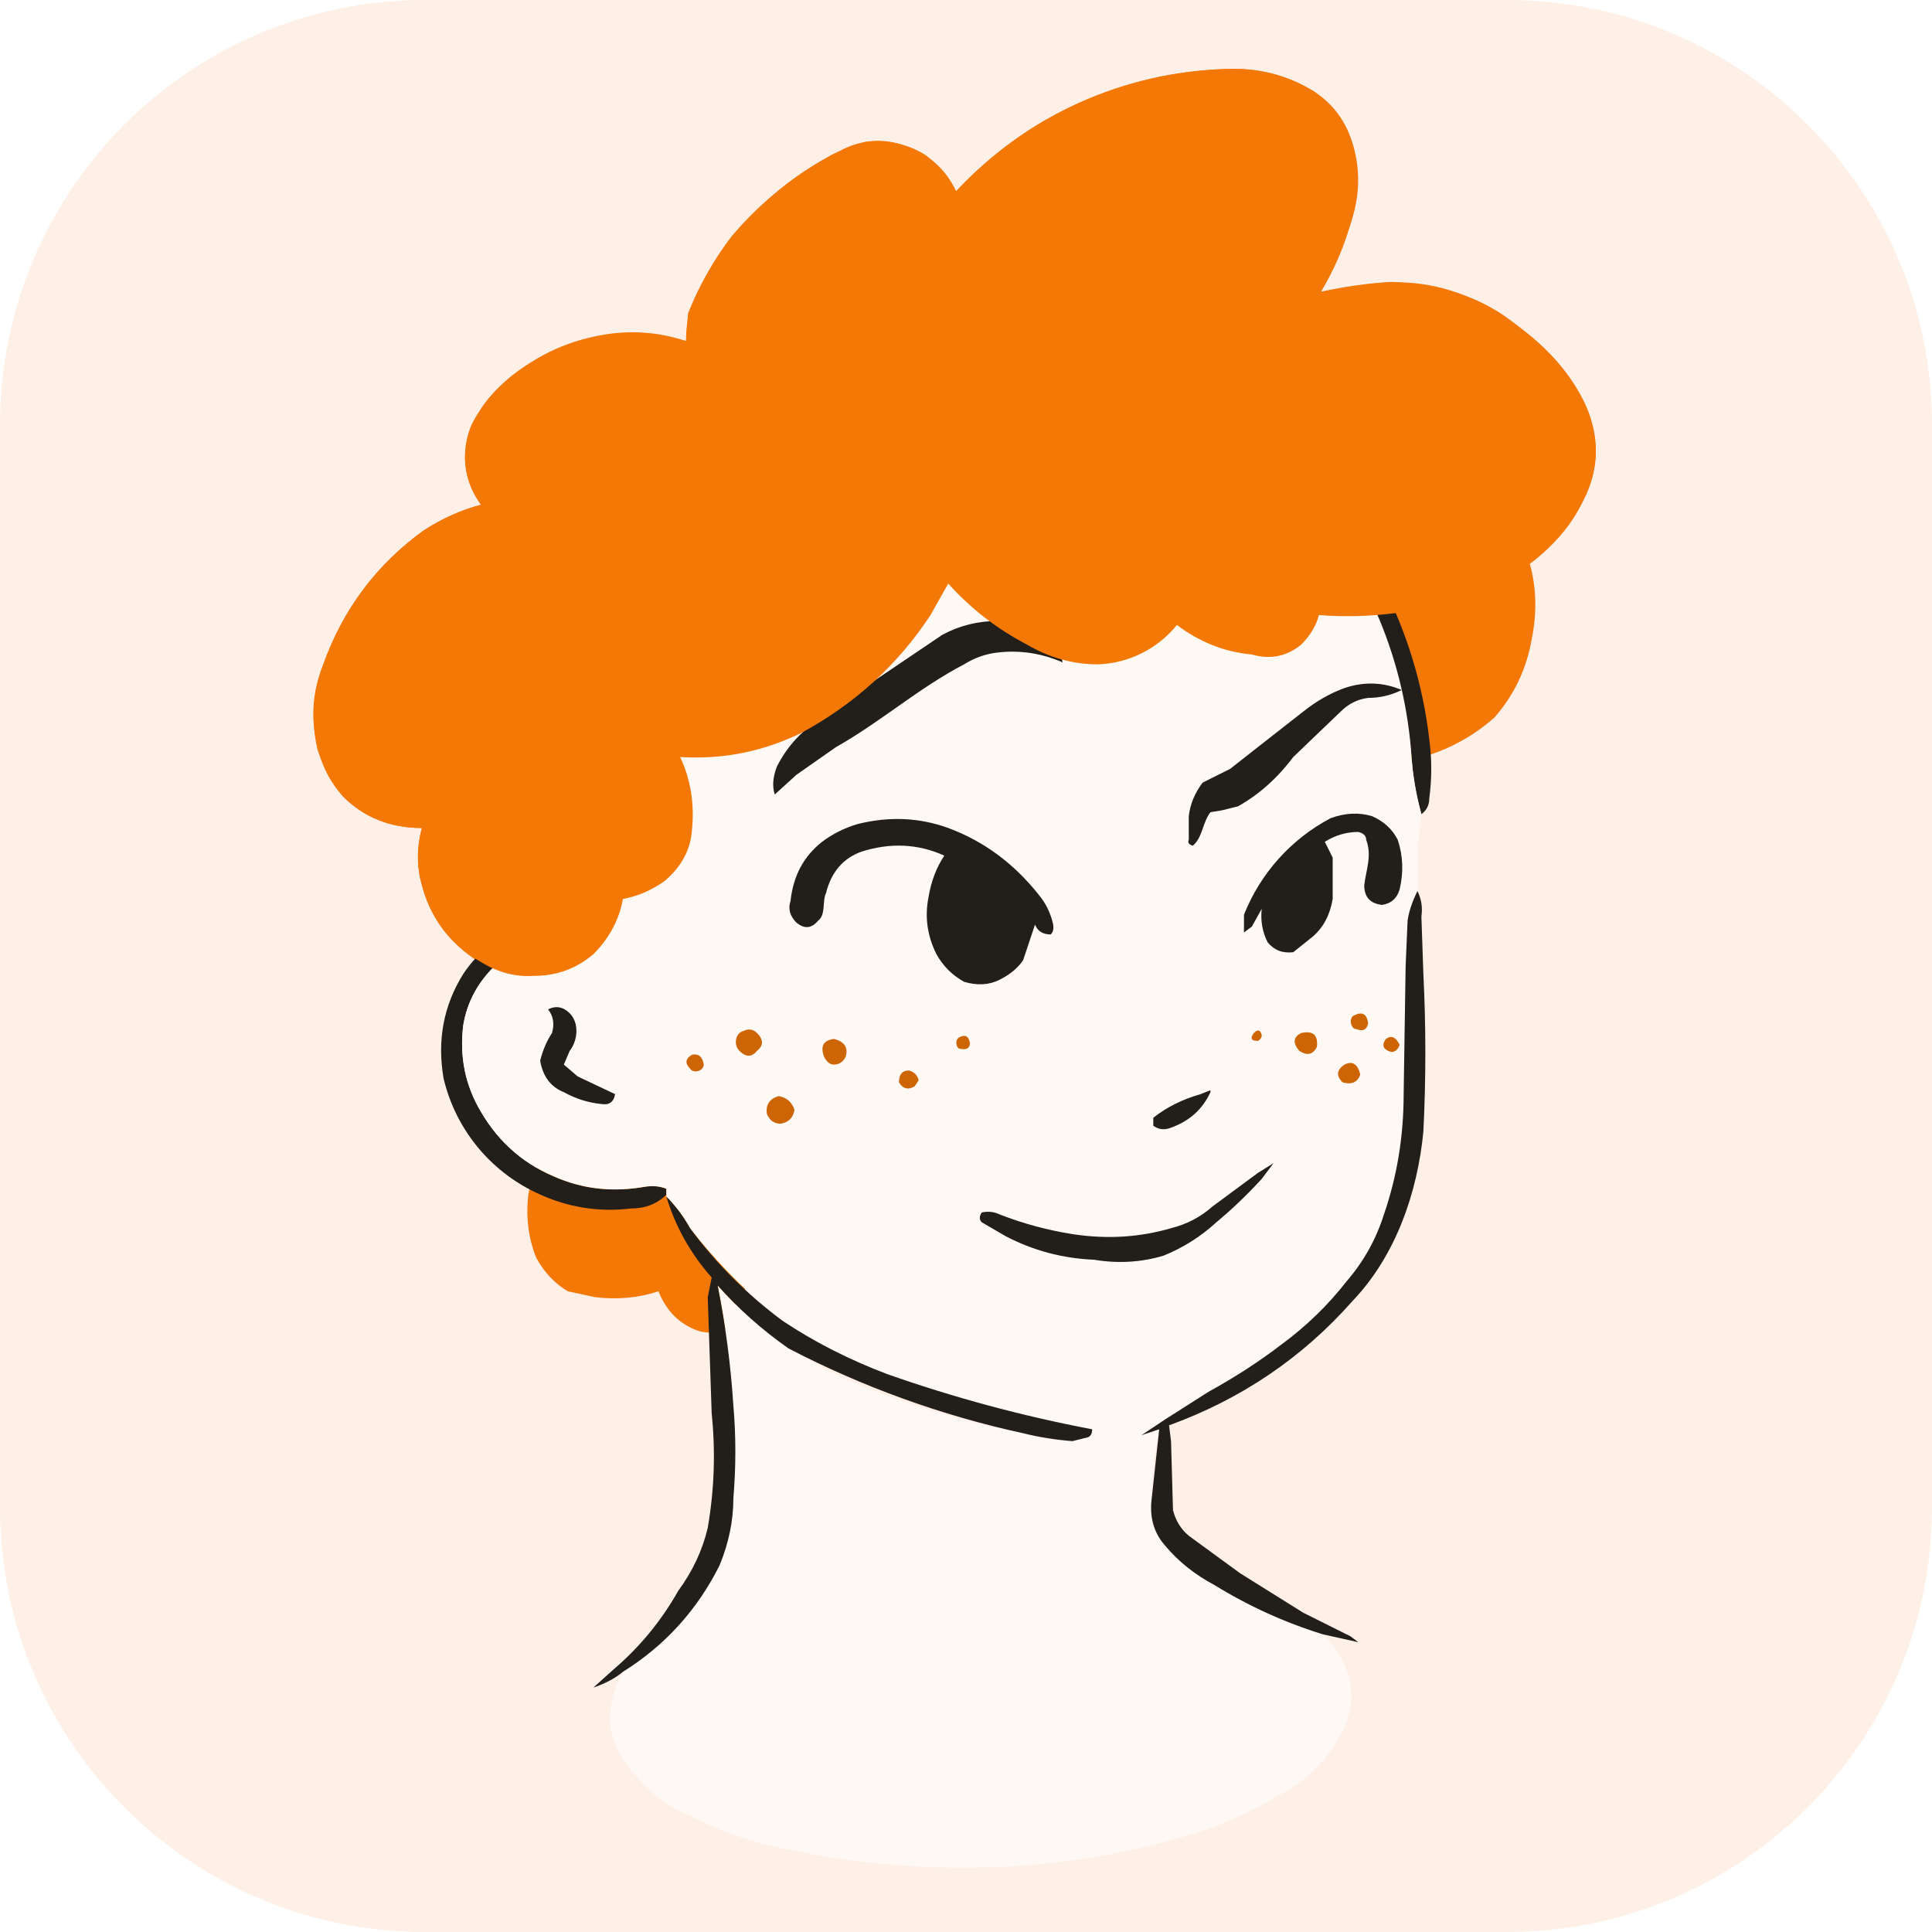
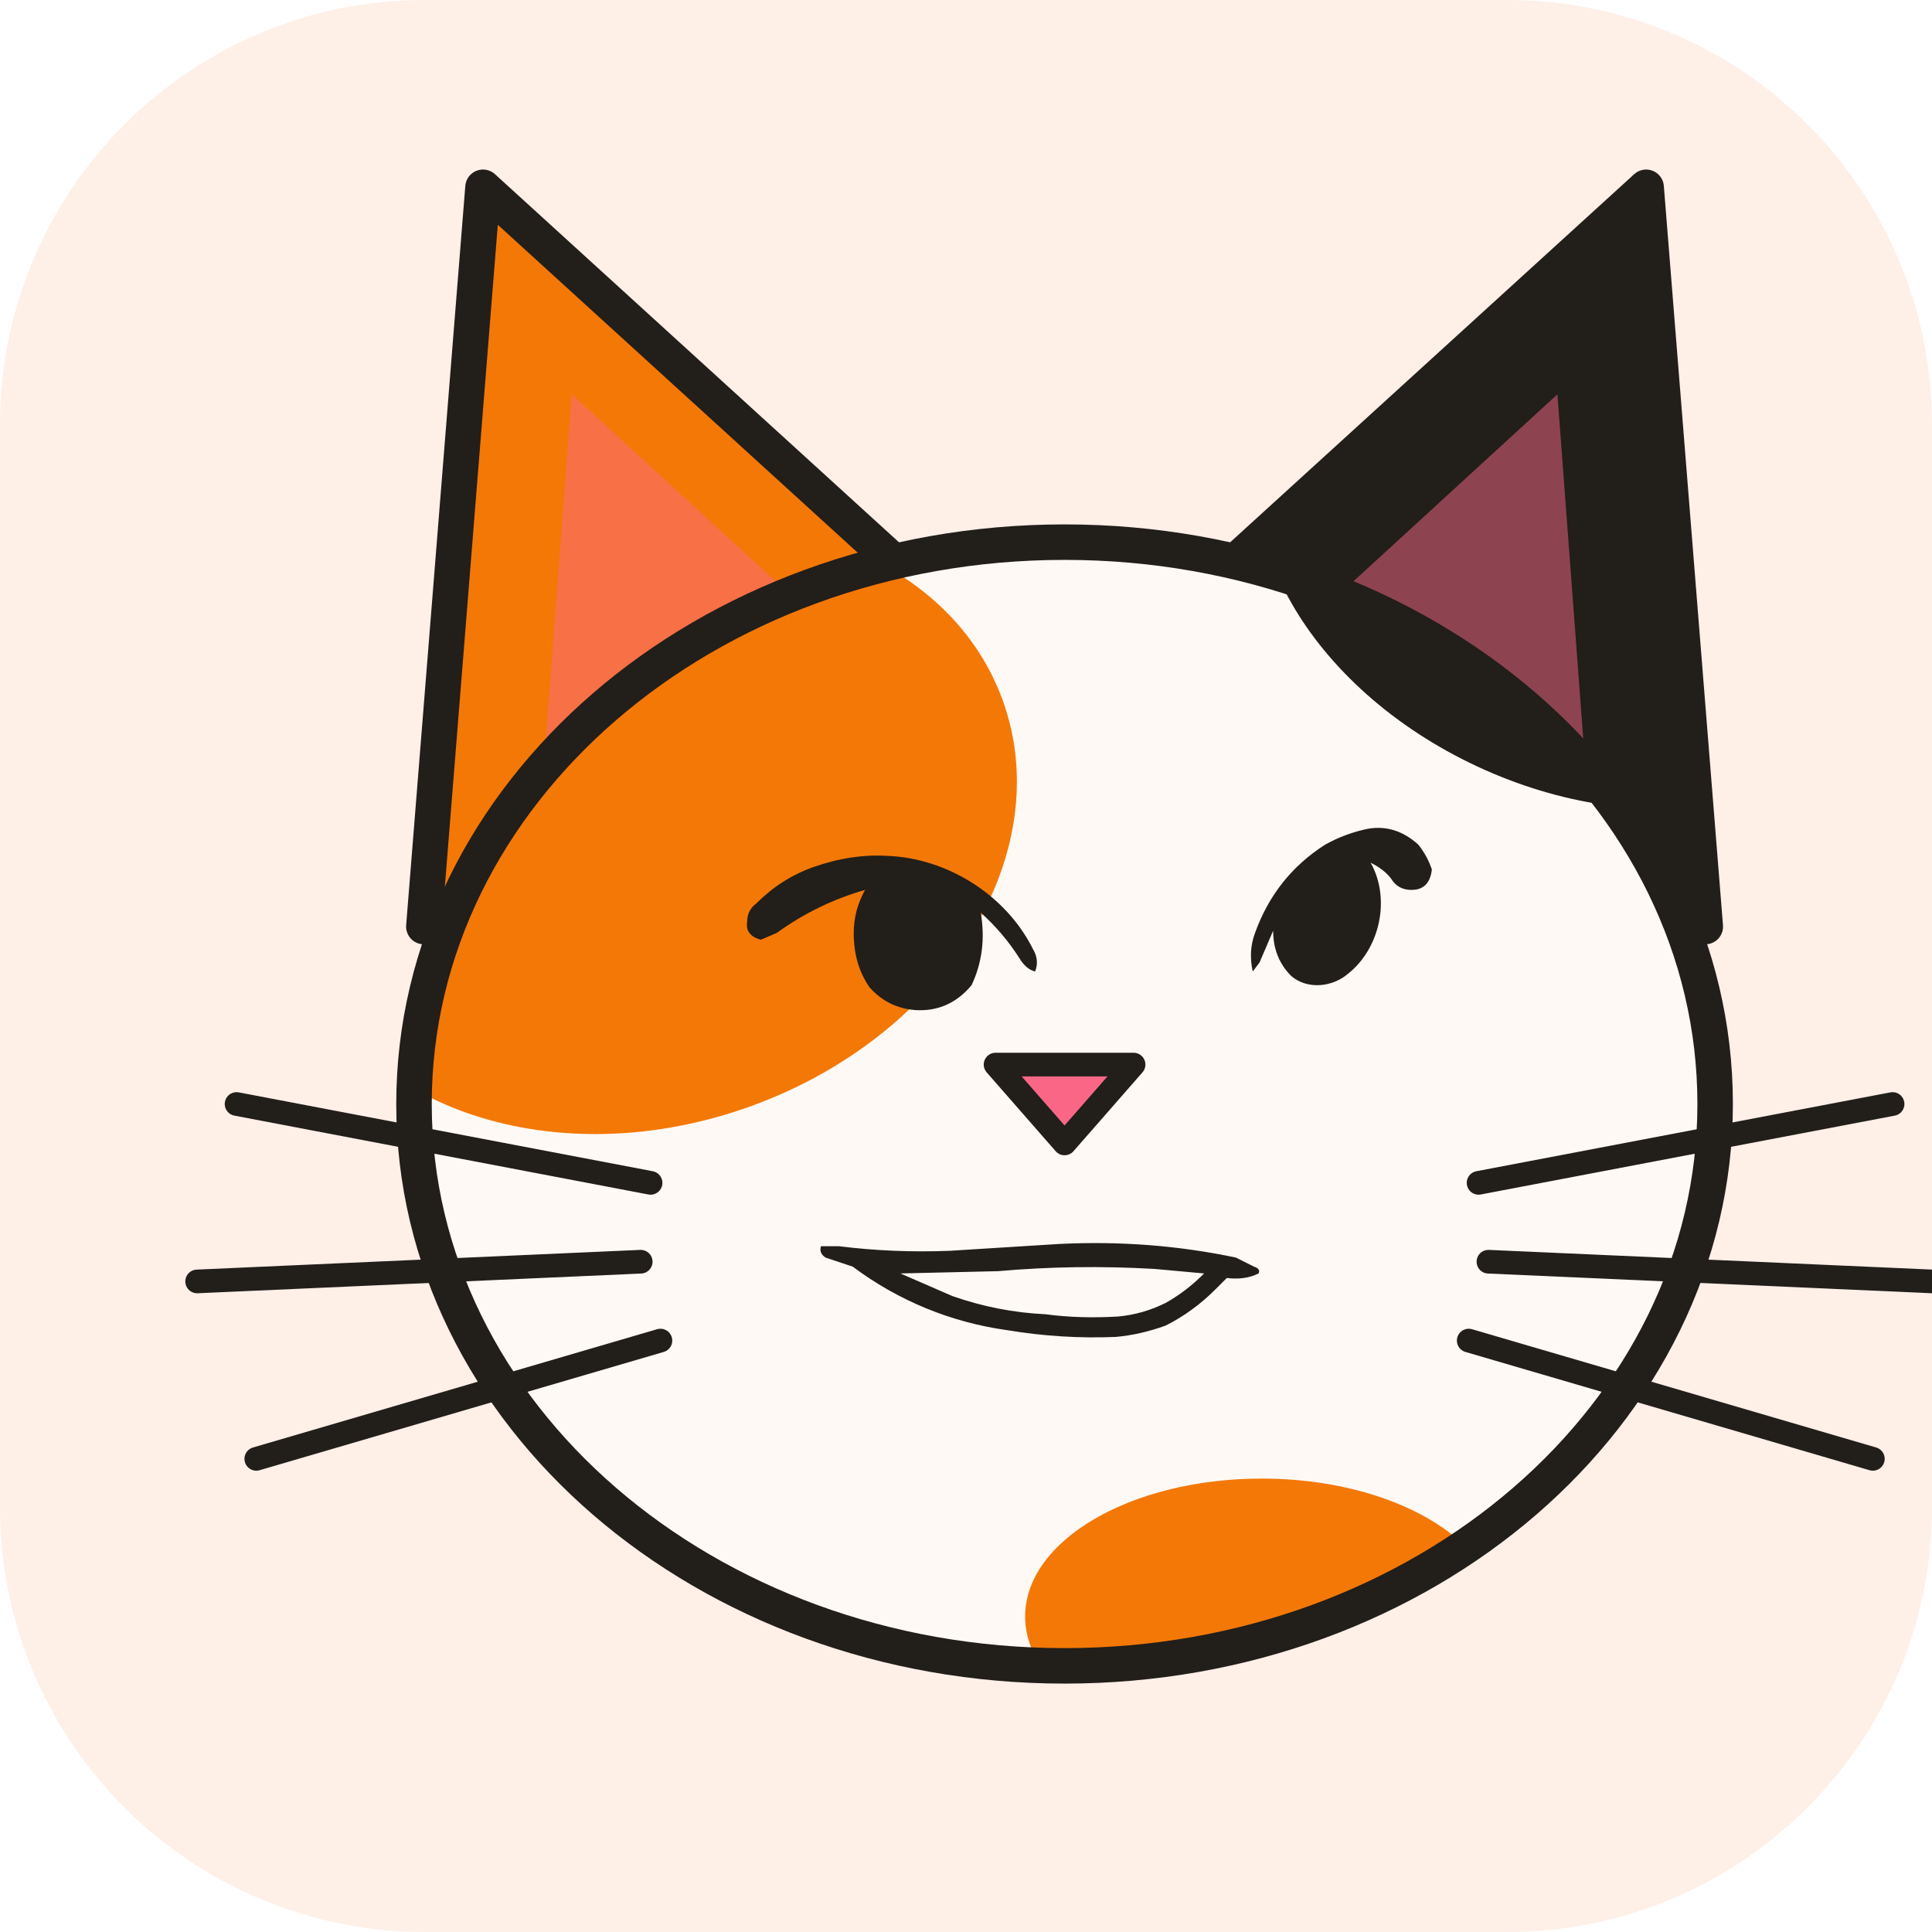
<svg xmlns="http://www.w3.org/2000/svg" viewBox="0 0 980 980" fill="none" shape-rendering="auto" role="img" aria-label="Whisker">
  <defs>
-     <g id="eyes-variant14-015a6148">
-       <path d="M330 11q9 4 13 12 4 12 1 25-2 7-9 8-9-1-9-10c1-8 4-15 1-23q0-3-4-4-9 0-17 5l4 8v21q-2 12-10 19l-10 8q-8 1-13-5-4-8-3-17l-5 9-4 3v-9a95 95 0 0 1 44-49q11-4 21-1m-215 6q27 10 46 34 5 6 7 14 1 4-1 6-6 0-8-5l-6 18q-4 6-12 10t-18 1q-9-5-14-14-7-14-4-29 2-12 8-21-20-9-42-2-14 5-18 21c-2 4 0 11-4 14q-5 6-11 1-5-5-3-11 2-19 16-30 8-6 18-9 24-6 46 2" fill="#221e1a" />
+     <clipPath id="whisker-cat-head">
+       <ellipse cx="540" cy="560" rx="330" ry="285" />
+     </clipPath>
+     <g id="ears-pointy-72ac77e3">
+       <path d="M215 470 245 95 470 300Z" fill="#f47806" stroke="#221e1a" stroke-width="18" stroke-linejoin="round" />
+       <path d="M275 400 290 200 410 310Z" fill="#fa6786" opacity=".5" />
+       <path d="M865 470 835 95 610 300Z" fill="#221e1a" stroke="#221e1a" stroke-width="18" stroke-linejoin="round" />
+       <path d="M805 400 790 200 670 310Z" fill="#fa6786" opacity=".5" />
    </g>
-     <g id="eyebrows-variant11-015a6148">
-       <path d="M135 18q16 1 27 10 5 5 6 11-16-7-33-5-9 1-17 6C95 52 76 69 53 82L33 96l-11 10q-2-6 1-14 7-14 20-23 11-10 24-17l40-27q13-7 28-7m205 35q-8 4-17 4-8 1-14 7l-24 23q-12 16-28 25l-8 2-6 1c-4 5-4 13-9 17q-3-1-2-3v-12q1-9 7-17l14-7 14-11 23-18q10-8 21-12 15-5 29 1" fill="#221e1a" />
+     <g id="patches-classic-72ac77e3">
+       <ellipse cx="330" cy="420" rx="190" ry="150" fill="#f47806" transform="rotate(-20 330 420)" />
+       <ellipse cx="800" cy="280" rx="170" ry="120" fill="#221e1a" transform="rotate(25 800 280)" />
+       <ellipse cx="640" cy="820" rx="120" ry="70" fill="#f47806" transform="rotate(0 640 820)" />
    </g>
-     <g id="freckles-variant01-015a6148">
-       <path d="M339 1q6-3 7 4-1 5-6 3c-3 0-4-6-1-7M29 9q4-2 7 1 5 5 0 9-4 5-9 0c-3-3-2-9 2-10m259 1q3-3 4 1 0 2-2 3-5 0-2-4m24 0q9-2 8 7-3 6-9 2-5-6 1-9m-173 2q4-2 5 3 0 4-5 3c-2 0-3-5 0-6m216 1q4-3 7 3-2 5-6 3t-1-6M75 13q8 2 6 9-2 4-6 4-3 0-5-4-3-8 5-9M3 21q5-1 6 5c0 3-5 5-7 2q-4-4 1-7m331 5q6-3 8 5-2 6-9 4-5-5 1-9m-221 3q4 1 5 5l-2 3q-5 3-8-2 0-6 5-6M47 42q6 1 8 7-1 6-7 7-5 0-7-5-1-7 6-9" fill="#cd6505" />
+     <g id="eyes-variant04-72ac77e3">
+       <path d="M314 9q12-2 22 7 4 5 6 11-1 9-9 9-6 0-9-5-3-4-9-7c9 16 4 38-10 49-7 6-18 7-25 1q-8-8-8-20l-6 14-3 4q-2-9 1-17 9-25 31-39 9-5 19-7M102 21c26 1 52 17 64 41q3 5 1 10-4-1-7-6-7-11-17-20 3 17-4 32-10 12-25 11-12-1-20-10-7-10-7-24 0-10 5-19-21 6-39 19l-7 3q-7-2-6-8 0-5 4-8 11-11 25-16 17-6 33-5" fill="#221e1a" />
    </g>
-     <g id="nose-variant02-015a6148">
-       <path d="M48 108v1q-6 13-20 18-5 2-9-1v-4q10-8 24-12z" fill="#221e1a" />
+     <g id="nose-cat-72ac77e3">
+       <path d="M505 540h70l-35 40z" fill="#fa6786" stroke="#221e1a" stroke-width="12" stroke-linejoin="round" />
    </g>
-     <g id="mouth-happy01-015a6148">
-       <path d="m216 17-6 8q-11 12-23 22-12 11-27 17-17 5-35 2-24-1-45-12l-12-7q-2-2 0-5 5-1 9 1 18 7 37 10 26 4 50-3 12-3 21-11l23-17z" fill="#221e1a" />
+     <g id="mouth-happy06-72ac77e3">
+       <path d="M128 40q40-2 78 6l8 4q3 1 2 3-6 3-14 2l-5 5q-10 10-22 16-11 4-22 5-24 1-48-3a147 147 0 0 1-68-28l-12-4q-3-2-2-5h8q24 3 49 2zm42 11q-35-2-69 1l-43 1 23 10q20 7 41 8 15 2 32 1 11-1 21-6 9-5 17-13z" fill="#221e1a" />
    </g>
-     <g id="head-variant04-015a6148">
-       <path d="M299 0a231 231 0 0 1 219 204q2 15 0 30 0 5-4 8-4-15-5-29-3-35-16-68A220 220 0 0 0 271 8q-64 6-117 44l-18 13a221 221 0 0 0-78 164q2 34 16 64l17-1q5 3 2 7l-6 1q-24 2-42 18-14 13-17 31-3 24 9 44 14 24 40 34 20 8 43 4 6-1 11 1v3q-7 7-18 7-25 3-48-8a86 86 0 0 1-47-58q-5-29 10-53 12-18 34-26-10-21-12-43-3-27-1-53 3-20 9-38a227 227 0 0 1 99-122c41-28 92-43 142-41" fill="#221e1a" />
-       <path d="M338 13a220 220 0 0 1 171 200q1 15 5 29l-2 17v22q-4 8-5 15l-1 23-1 65q0 32-10 61-6 19-19 34-14 18-33 32-17 14-37 24l-22 14-12 8 9-3q-4 19-4 37-1 13 7 22 10 12 25 20 26 16 55 25 11 10 14 25 2 14-5 26-8 15-22 25-20 13-43 22-44 15-92 19-63 5-124-8-26-5-49-17-17-7-28-21-9-9-12-22-2-16 6-30 32-20 49-54 7-17 7-34 2-24 0-47-2-31-8-61 16 18 36 32 26 16 56 26 30 11 63 17 12 4 25 4l8-2q2-1 2-4-9 1-17-2-45-10-87-26-29-10-53-27-26-20-47-47-5-9-12-16v-4q-5-2-11-1-23 4-43-4-26-10-40-34-12-20-9-44 3-18 17-31 18-16 42-18l6-1q3-4-2-7l-17 1q-14-30-16-64 1-21 5-41 7-31 22-59 19-36 51-64l18-13a230 230 0 0 1 184-39" fill="#fef9f4" />
-       <path d="M512 281q3 6 2 13l1 29q2 40 0 80c-3 31-14 63-36 86q-38 43-93 63l1 8 1 35q2 8 8 13l26 19 32 20 24 12 4 3-18-4q-29-9-55-25-15-8-25-20-8-9-7-22l4-37-9 3 12-8 22-14q20-11 37-24 19-14 33-32 13-15 19-34 10-29 10-61l1-65 1-23q1-7 5-15M82 343c5 5 4 14 0 19l-3 7 7 6 19 9q-1 6-7 5-10-1-19-6-10-4-12-16 2-8 6-14 2-7-2-12 6-3 11 2m49 93q7 7 12 16 20 27 47 47 24 16 53 27a714 714 0 0 0 104 28q0 3-2 4l-8 2q-13-1-25-4a478 478 0 0 1-119-43q-20-14-36-32 6 30 8 61 2 23 0 47 0 17-7 34-17 34-49 54-6 5-15 8l10-9q20-17 33-40 11-15 15-32 5-29 2-58l-2-59 2-10q-16-18-23-41" fill="#221e1a" />
-       <use transform="translate(159 232)" href="#eyes-variant14-015a6148" />
-       <use transform="translate(164 126)" href="#eyebrows-variant11-015a6148" />
-       <use transform="translate(141 343)" href="#freckles-variant01-015a6148" />
-       <use transform="translate(359 274)" href="#nose-variant02-015a6148" />
-       <use transform="translate(223 402)" href="#mouth-happy01-015a6148" />
+     <g id="whiskers-long-72ac77e3">
+       <path d="M330 600L120 560" stroke="#221e1a" stroke-width="12" stroke-linecap="round" />
+       <path d="M750 600L960 560" stroke="#221e1a" stroke-width="12" stroke-linecap="round" />
+       <path d="M325 640L100 650" stroke="#221e1a" stroke-width="12" stroke-linecap="round" />
+       <path d="M755 640L980 650" stroke="#221e1a" stroke-width="12" stroke-linecap="round" />
+       <path d="M335 680L130 740" stroke="#221e1a" stroke-width="12" stroke-linecap="round" />
+       <path d="M745 680L950 740" stroke="#221e1a" stroke-width="12" stroke-linecap="round" />
    </g>
-     <g id="hair-variant05-015a6148">
-       <path d="M546 32q23-1 42 10 18 11 23 31t-3 40q-5 17-14 32l25-4q31-4 59 11c21 12 41 29 51 52q9 22 0 43-10 22-29 36 5 18 1 38-4 23-19 40a93 93 0 0 1-52 23q-11 2-23 1-16-2-28-14-11-10-17-22-5-9-7-20-18-4-34-15a54 54 0 0 1-40 20q-19 0-36-10-23-12-40-31l-9 16q-25 38-66 60-29 14-61 12 8 17 6 37-1 15-14 26-9 7-21 9-3 12-10 22-13 17-34 17-17 1-32-9-20-14-26-37-4-14 0-29-24 0-40-16-9-10-12-22-7-23 2-45 15-42 51-68 14-9 29-13-9-12-8-27 3-21 20-35 21-19 49-24 22-4 43 3 0-9 2-16 8-20 21-37 22-26 52-42l16-6q17-2 31 7 9 8 15 18a194 194 0 0 1 137-62M257 554q23 11 27 36 1 12-6 23 10 0 16 6 9 8 10 20 0 12-7 20 3 4 0 8c-4 6-13 7-19 5q-14-5-20-20-15 5-32 3l-14-3q-10-6-16-17-6-15-4-32 4-22 20-38c12-10 30-16 45-11" fill="#f47806" />
-       <use transform="translate(131 168)" href="#head-variant04-015a6148" />
-       <path d="M546 32q24-1 44 11 17 11 21 31t-3 40q-5 16-14 31 18-4 36-5 18 1 34 6 19 6 34 20 20 15 30 37 9 19 3 38-7 21-22 34-18 16-39 24-38 13-77 10-2 8-9 15-11 9-25 5-21-2-38-15a54 54 0 0 1-40 20q-19 0-36-10-23-12-40-31l-9 16q-25 38-66 60-29 14-61 12 8 17 6 37-1 15-14 26-10 7-21 9-3 16-15 28-13 11-30 11-14 1-27-7-23-13-30-39-4-14 0-29-24 0-40-16-9-11-13-24-5-22 3-43 15-42 51-68 14-9 29-13-7-10-8-21-1-15 7-26 9-14 23-23a102 102 0 0 1 82-13l1-14q6-15 14-27a162 162 0 0 1 64-56q16-8 32-2 18 6 26 23 18-19 40-33a199 199 0 0 1 97-29" fill="#f47806" />
-     </g>
-     <clipPath id="clip-015a6148">
+     <clipPath id="clip-72ac77e3">
      <rect width="980" height="980" rx="215.6" ry="215.6" />
    </clipPath>
  </defs>
-   <g clip-path="url(#clip-015a6148)">
+   <g clip-path="url(#clip-72ac77e3)">
    <rect width="980" height="980" fill="#feefe7" />
-     <use transform="translate(76 3)" href="#hair-variant05-015a6148" />
+     <use href="#ears-pointy-72ac77e3" />
+     <ellipse cx="540" cy="560" rx="330" ry="285" fill="#fef9f4" />
+     <g clip-path="url(#whisker-cat-head)">
+       <use href="#patches-classic-72ac77e3" />
+     </g>
+     <ellipse cx="540" cy="560" rx="330" ry="285" fill="none" stroke="#221e1a" stroke-width="18" />
+     <use transform="translate(333 410) scale(1.15)" href="#eyes-variant04-72ac77e3" />
+     <use href="#nose-cat-72ac77e3" />
+     <use transform="translate(390 585) scale(1.15)" href="#mouth-happy06-72ac77e3" />
+     <use href="#whiskers-long-72ac77e3" />
  </g>
</svg>
